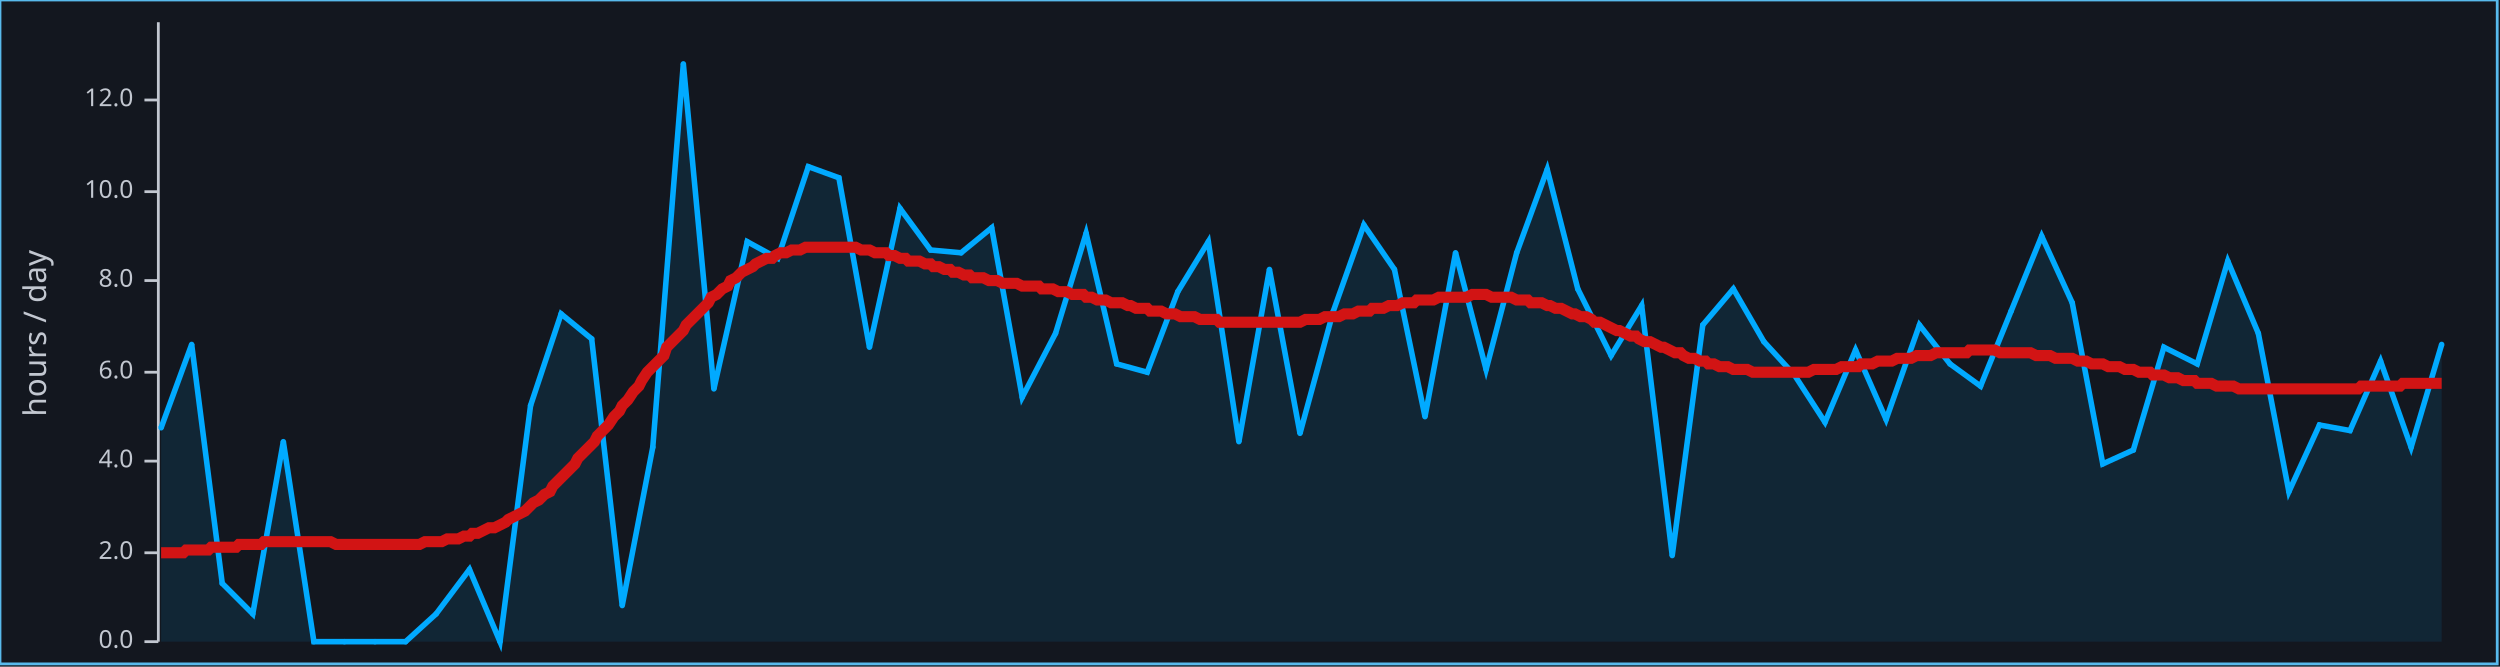
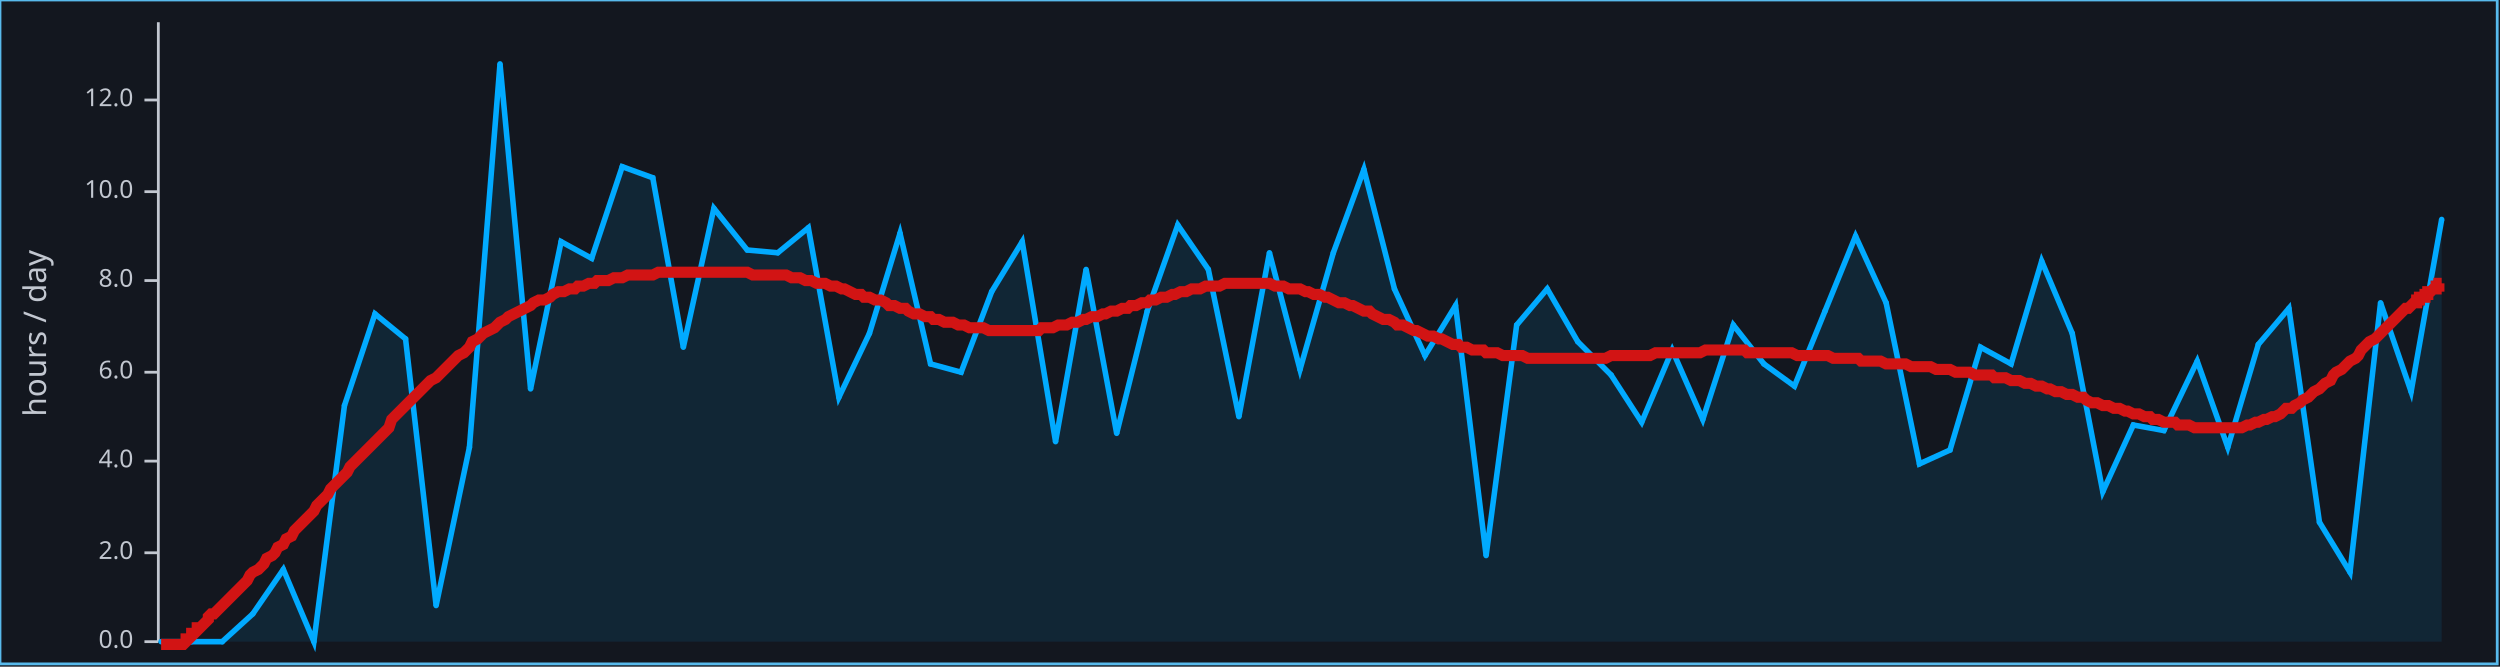
<svg xmlns="http://www.w3.org/2000/svg" width="900" height="240" viewBox="0 0 900 240">
  <rect x="0" y="0" width="900" height="240" opacity="1" fill="#13171F" stroke="none" />
  <rect x="0" y="0" width="899" height="239" opacity="1" fill="none" stroke="#58BAEC" />
  <text x="8" y="120" dy="0.76em" text-anchor="middle" font-family="sans-serif" font-size="11.29" opacity="1" fill="#C2C7D0" transform="rotate(270, 8, 120)">
hours / day
</text>
  <polyline fill="none" opacity="1" stroke="#C2C7D0" stroke-width="1" points="57,8 57,231 " />
  <text x="48" y="231" dy="0.5ex" text-anchor="end" font-family="sans-serif" font-size="8.871" opacity="1" fill="#C2C7D0">
0.0
</text>
  <polyline fill="none" opacity="1" stroke="#C2C7D0" stroke-width="1" points="52,231 57,231 " />
  <text x="48" y="199" dy="0.5ex" text-anchor="end" font-family="sans-serif" font-size="8.871" opacity="1" fill="#C2C7D0">
2.0
</text>
  <polyline fill="none" opacity="1" stroke="#C2C7D0" stroke-width="1" points="52,199 57,199 " />
  <text x="48" y="166" dy="0.5ex" text-anchor="end" font-family="sans-serif" font-size="8.871" opacity="1" fill="#C2C7D0">
4.0
</text>
  <polyline fill="none" opacity="1" stroke="#C2C7D0" stroke-width="1" points="52,166 57,166 " />
  <text x="48" y="134" dy="0.5ex" text-anchor="end" font-family="sans-serif" font-size="8.871" opacity="1" fill="#C2C7D0">
6.0
</text>
  <polyline fill="none" opacity="1" stroke="#C2C7D0" stroke-width="1" points="52,134 57,134 " />
  <text x="48" y="101" dy="0.5ex" text-anchor="end" font-family="sans-serif" font-size="8.871" opacity="1" fill="#C2C7D0">
8.0
</text>
  <polyline fill="none" opacity="1" stroke="#C2C7D0" stroke-width="1" points="52,101 57,101 " />
  <text x="48" y="69" dy="0.5ex" text-anchor="end" font-family="sans-serif" font-size="8.871" opacity="1" fill="#C2C7D0">
10.0
</text>
  <polyline fill="none" opacity="1" stroke="#C2C7D0" stroke-width="1" points="52,69 57,69 " />
  <text x="48" y="36" dy="0.5ex" text-anchor="end" font-family="sans-serif" font-size="8.871" opacity="1" fill="#C2C7D0">
12.0
</text>
  <polyline fill="none" opacity="1" stroke="#C2C7D0" stroke-width="1" points="52,36 57,36 " />
-   <polygon opacity="0.1" fill="#01AAFF" points="58,154 69,124 80,210 91,221 102,159 113,231 124,231 135,231 146,231 157,221 169,205 180,231 191,146 202,113 213,122 224,218 235,161 246,23 257,140 269,87 280,93 291,60 302,64 313,125 324,75 335,90 346,91 357,82 368,143 380,120 391,84 402,131 413,134 424,105 435,87 446,159 457,97 468,156 480,112 491,81 502,97 513,150 524,91 535,133 546,91 557,61 568,104 580,128 591,110 602,200 613,117 624,104 635,123 646,135 657,152 668,126 679,151 691,117 702,131 713,139 724,112 735,85 746,109 757,167 768,162 779,125 791,131 802,94 813,120 824,177 835,153 846,155 857,130 868,161 879,124 879,231 58,231 " />
-   <polyline fill="none" opacity="1" stroke="#01AAFF" stroke-width="2" points="58,154 69,124 80,210 91,221 102,159 113,231 124,231 135,231 146,231 157,221 169,205 180,231 191,146 202,113 213,122 224,218 235,161 246,23 257,140 269,87 280,93 291,60 302,64 313,125 324,75 335,90 346,91 357,82 368,143 380,120 391,84 402,131 413,134 424,105 435,87 446,159 457,97 468,156 480,112 491,81 502,97 513,150 524,91 535,133 546,91 557,61 568,104 580,128 591,110 602,200 613,117 624,104 635,123 646,135 657,152 668,126 679,151 691,117 702,131 713,139 724,112 735,85 746,109 757,167 768,162 779,125 791,131 802,94 813,120 824,177 835,153 846,155 857,130 868,161 879,124 " />
-   <circle cx="58" cy="154" r="1" opacity="1" fill="#01AAFF" stroke="none" stroke-width="1" />
-   <circle cx="69" cy="124" r="1" opacity="1" fill="#01AAFF" stroke="none" stroke-width="1" />
-   <circle cx="80" cy="210" r="1" opacity="1" fill="#01AAFF" stroke="none" stroke-width="1" />
+   <polygon opacity="0.1" fill="#01AAFF" points="58,231 69,231 80,231 91,221 102,205 113,231 124,146 135,113 146,122 157,218 169,161 180,23 191,140 202,87 213,93 224,60 235,64 246,125 257,75 269,90 280,91 291,82 302,143 313,120 324,84 335,131 346,134 357,105 368,87 380,159 391,97 402,156 413,112 424,81 435,97 446,150 457,91 468,133 480,91 491,61 502,104 513,128 524,110 535,200 546,117 557,104 568,123 580,135 591,152 602,126 613,151 624,117 635,131 646,139 657,112 668,85 679,109 691,167 702,162 713,125 724,131 735,94 746,120 757,177 768,153 779,155 791,130 802,161 813,124 824,111 835,188 846,206 857,109 868,141 879,79 879,231 58,231 " />
+   <polyline fill="none" opacity="1" stroke="#01AAFF" stroke-width="2" points="58,231 69,231 80,231 91,221 102,205 113,231 124,146 135,113 146,122 157,218 169,161 180,23 191,140 202,87 213,93 224,60 235,64 246,125 257,75 269,90 280,91 291,82 302,143 313,120 324,84 335,131 346,134 357,105 368,87 380,159 391,97 402,156 413,112 424,81 435,97 446,150 457,91 468,133 480,91 491,61 502,104 513,128 524,110 535,200 546,117 557,104 568,123 580,135 591,152 602,126 613,151 624,117 635,131 646,139 657,112 668,85 679,109 691,167 702,162 713,125 724,131 735,94 746,120 757,177 768,153 779,155 791,130 802,161 813,124 824,111 835,188 846,206 857,109 868,141 879,79 " />
+   <circle cx="58" cy="231" r="1" opacity="1" fill="#01AAFF" stroke="none" stroke-width="1" />
+   <circle cx="69" cy="231" r="1" opacity="1" fill="#01AAFF" stroke="none" stroke-width="1" />
+   <circle cx="80" cy="231" r="1" opacity="1" fill="#01AAFF" stroke="none" stroke-width="1" />
  <circle cx="91" cy="221" r="1" opacity="1" fill="#01AAFF" stroke="none" stroke-width="1" />
-   <circle cx="102" cy="159" r="1" opacity="1" fill="#01AAFF" stroke="none" stroke-width="1" />
+   <circle cx="102" cy="205" r="1" opacity="1" fill="#01AAFF" stroke="none" stroke-width="1" />
  <circle cx="113" cy="231" r="1" opacity="1" fill="#01AAFF" stroke="none" stroke-width="1" />
-   <circle cx="124" cy="231" r="1" opacity="1" fill="#01AAFF" stroke="none" stroke-width="1" />
-   <circle cx="135" cy="231" r="1" opacity="1" fill="#01AAFF" stroke="none" stroke-width="1" />
-   <circle cx="146" cy="231" r="1" opacity="1" fill="#01AAFF" stroke="none" stroke-width="1" />
-   <circle cx="157" cy="221" r="1" opacity="1" fill="#01AAFF" stroke="none" stroke-width="1" />
-   <circle cx="169" cy="205" r="1" opacity="1" fill="#01AAFF" stroke="none" stroke-width="1" />
-   <circle cx="180" cy="231" r="1" opacity="1" fill="#01AAFF" stroke="none" stroke-width="1" />
-   <circle cx="191" cy="146" r="1" opacity="1" fill="#01AAFF" stroke="none" stroke-width="1" />
-   <circle cx="202" cy="113" r="1" opacity="1" fill="#01AAFF" stroke="none" stroke-width="1" />
-   <circle cx="213" cy="122" r="1" opacity="1" fill="#01AAFF" stroke="none" stroke-width="1" />
-   <circle cx="224" cy="218" r="1" opacity="1" fill="#01AAFF" stroke="none" stroke-width="1" />
-   <circle cx="235" cy="161" r="1" opacity="1" fill="#01AAFF" stroke="none" stroke-width="1" />
-   <circle cx="246" cy="23" r="1" opacity="1" fill="#01AAFF" stroke="none" stroke-width="1" />
-   <circle cx="257" cy="140" r="1" opacity="1" fill="#01AAFF" stroke="none" stroke-width="1" />
-   <circle cx="269" cy="87" r="1" opacity="1" fill="#01AAFF" stroke="none" stroke-width="1" />
-   <circle cx="280" cy="93" r="1" opacity="1" fill="#01AAFF" stroke="none" stroke-width="1" />
-   <circle cx="291" cy="60" r="1" opacity="1" fill="#01AAFF" stroke="none" stroke-width="1" />
-   <circle cx="302" cy="64" r="1" opacity="1" fill="#01AAFF" stroke="none" stroke-width="1" />
-   <circle cx="313" cy="125" r="1" opacity="1" fill="#01AAFF" stroke="none" stroke-width="1" />
-   <circle cx="324" cy="75" r="1" opacity="1" fill="#01AAFF" stroke="none" stroke-width="1" />
-   <circle cx="335" cy="90" r="1" opacity="1" fill="#01AAFF" stroke="none" stroke-width="1" />
-   <circle cx="346" cy="91" r="1" opacity="1" fill="#01AAFF" stroke="none" stroke-width="1" />
-   <circle cx="357" cy="82" r="1" opacity="1" fill="#01AAFF" stroke="none" stroke-width="1" />
-   <circle cx="368" cy="143" r="1" opacity="1" fill="#01AAFF" stroke="none" stroke-width="1" />
-   <circle cx="380" cy="120" r="1" opacity="1" fill="#01AAFF" stroke="none" stroke-width="1" />
-   <circle cx="391" cy="84" r="1" opacity="1" fill="#01AAFF" stroke="none" stroke-width="1" />
-   <circle cx="402" cy="131" r="1" opacity="1" fill="#01AAFF" stroke="none" stroke-width="1" />
-   <circle cx="413" cy="134" r="1" opacity="1" fill="#01AAFF" stroke="none" stroke-width="1" />
-   <circle cx="424" cy="105" r="1" opacity="1" fill="#01AAFF" stroke="none" stroke-width="1" />
-   <circle cx="435" cy="87" r="1" opacity="1" fill="#01AAFF" stroke="none" stroke-width="1" />
-   <circle cx="446" cy="159" r="1" opacity="1" fill="#01AAFF" stroke="none" stroke-width="1" />
-   <circle cx="457" cy="97" r="1" opacity="1" fill="#01AAFF" stroke="none" stroke-width="1" />
-   <circle cx="468" cy="156" r="1" opacity="1" fill="#01AAFF" stroke="none" stroke-width="1" />
-   <circle cx="480" cy="112" r="1" opacity="1" fill="#01AAFF" stroke="none" stroke-width="1" />
-   <circle cx="491" cy="81" r="1" opacity="1" fill="#01AAFF" stroke="none" stroke-width="1" />
-   <circle cx="502" cy="97" r="1" opacity="1" fill="#01AAFF" stroke="none" stroke-width="1" />
-   <circle cx="513" cy="150" r="1" opacity="1" fill="#01AAFF" stroke="none" stroke-width="1" />
-   <circle cx="524" cy="91" r="1" opacity="1" fill="#01AAFF" stroke="none" stroke-width="1" />
-   <circle cx="535" cy="133" r="1" opacity="1" fill="#01AAFF" stroke="none" stroke-width="1" />
-   <circle cx="546" cy="91" r="1" opacity="1" fill="#01AAFF" stroke="none" stroke-width="1" />
-   <circle cx="557" cy="61" r="1" opacity="1" fill="#01AAFF" stroke="none" stroke-width="1" />
-   <circle cx="568" cy="104" r="1" opacity="1" fill="#01AAFF" stroke="none" stroke-width="1" />
-   <circle cx="580" cy="128" r="1" opacity="1" fill="#01AAFF" stroke="none" stroke-width="1" />
-   <circle cx="591" cy="110" r="1" opacity="1" fill="#01AAFF" stroke="none" stroke-width="1" />
-   <circle cx="602" cy="200" r="1" opacity="1" fill="#01AAFF" stroke="none" stroke-width="1" />
-   <circle cx="613" cy="117" r="1" opacity="1" fill="#01AAFF" stroke="none" stroke-width="1" />
-   <circle cx="624" cy="104" r="1" opacity="1" fill="#01AAFF" stroke="none" stroke-width="1" />
-   <circle cx="635" cy="123" r="1" opacity="1" fill="#01AAFF" stroke="none" stroke-width="1" />
-   <circle cx="646" cy="135" r="1" opacity="1" fill="#01AAFF" stroke="none" stroke-width="1" />
-   <circle cx="657" cy="152" r="1" opacity="1" fill="#01AAFF" stroke="none" stroke-width="1" />
-   <circle cx="668" cy="126" r="1" opacity="1" fill="#01AAFF" stroke="none" stroke-width="1" />
-   <circle cx="679" cy="151" r="1" opacity="1" fill="#01AAFF" stroke="none" stroke-width="1" />
-   <circle cx="691" cy="117" r="1" opacity="1" fill="#01AAFF" stroke="none" stroke-width="1" />
-   <circle cx="702" cy="131" r="1" opacity="1" fill="#01AAFF" stroke="none" stroke-width="1" />
-   <circle cx="713" cy="139" r="1" opacity="1" fill="#01AAFF" stroke="none" stroke-width="1" />
-   <circle cx="724" cy="112" r="1" opacity="1" fill="#01AAFF" stroke="none" stroke-width="1" />
-   <circle cx="735" cy="85" r="1" opacity="1" fill="#01AAFF" stroke="none" stroke-width="1" />
-   <circle cx="746" cy="109" r="1" opacity="1" fill="#01AAFF" stroke="none" stroke-width="1" />
-   <circle cx="757" cy="167" r="1" opacity="1" fill="#01AAFF" stroke="none" stroke-width="1" />
-   <circle cx="768" cy="162" r="1" opacity="1" fill="#01AAFF" stroke="none" stroke-width="1" />
-   <circle cx="779" cy="125" r="1" opacity="1" fill="#01AAFF" stroke="none" stroke-width="1" />
-   <circle cx="791" cy="131" r="1" opacity="1" fill="#01AAFF" stroke="none" stroke-width="1" />
-   <circle cx="802" cy="94" r="1" opacity="1" fill="#01AAFF" stroke="none" stroke-width="1" />
-   <circle cx="813" cy="120" r="1" opacity="1" fill="#01AAFF" stroke="none" stroke-width="1" />
-   <circle cx="824" cy="177" r="1" opacity="1" fill="#01AAFF" stroke="none" stroke-width="1" />
-   <circle cx="835" cy="153" r="1" opacity="1" fill="#01AAFF" stroke="none" stroke-width="1" />
-   <circle cx="846" cy="155" r="1" opacity="1" fill="#01AAFF" stroke="none" stroke-width="1" />
-   <circle cx="857" cy="130" r="1" opacity="1" fill="#01AAFF" stroke="none" stroke-width="1" />
-   <circle cx="868" cy="161" r="1" opacity="1" fill="#01AAFF" stroke="none" stroke-width="1" />
-   <circle cx="879" cy="124" r="1" opacity="1" fill="#01AAFF" stroke="none" stroke-width="1" />
-   <polyline fill="none" opacity="1" stroke="#D21414" stroke-width="4" points="58,199 58,199 58,199 59,199 59,199 60,199 60,199 61,199 61,199 61,199 62,199 63,199 63,199 64,199 64,199 65,199 65,199 66,199 67,198 67,198 68,198 69,198 69,198 70,198 71,198 71,198 72,198 73,198 74,198 75,198 75,198 76,197 77,197 78,197 79,197 80,197 81,197 82,197 83,197 84,197 85,197 86,196 87,196 88,196 89,196 90,196 91,196 93,196 94,196 95,195 96,195 98,195 99,195 100,195 102,195 103,195 105,195 106,195 108,195 109,195 111,195 113,195 114,195 116,195 118,195 119,195 121,196 123,196 125,196 126,196 128,196 130,196 132,196 134,196 136,196 138,196 140,196 141,196 143,196 145,196 147,196 149,196 151,196 153,195 155,195 157,195 159,195 161,194 163,194 165,194 167,193 169,193 170,192 172,192 174,191 176,190 178,190 180,189 182,188 183,187 185,186 187,185 189,184 191,182 192,181 194,180 196,178 198,177 199,175 201,173 203,171 205,169 207,167 208,165 210,163 212,161 214,159 215,157 217,155 219,153 221,150 223,148 224,146 226,144 228,141 230,139 231,137 233,134 235,132 237,130 239,128 240,125 242,123 244,121 246,119 247,117 249,115 251,113 253,111 255,109 256,107 258,106 260,104 262,103 263,101 265,100 267,98 269,97 271,96 272,95 274,94 276,93 278,93 279,92 281,91 283,91 285,90 287,90 288,90 290,89 292,89 294,89 295,89 297,89 299,89 301,89 303,89 304,89 306,89 308,89 310,90 311,90 313,90 315,91 317,91 319,91 320,92 322,92 324,93 326,93 327,94 329,94 331,94 333,95 335,95 336,96 338,96 340,97 342,97 343,98 345,98 347,99 349,99 350,100 352,100 354,100 356,101 358,101 359,101 361,102 363,102 365,102 366,102 368,103 370,103 372,103 374,103 375,104 377,104 379,104 381,105 382,105 384,105 386,106 388,106 390,106 391,107 393,107 395,108 397,108 398,108 400,109 402,109 404,109 406,110 407,110 409,111 411,111 413,111 414,112 416,112 418,112 420,113 422,113 423,113 425,114 427,114 429,114 430,114 432,115 434,115 436,115 438,115 439,116 441,116 443,116 445,116 446,116 448,116 450,116 452,116 454,116 455,116 457,116 459,116 461,116 462,116 464,116 466,116 468,116 470,115 471,115 473,115 475,115 477,114 478,114 480,114 482,114 484,113 486,113 487,113 489,112 491,112 493,112 494,111 496,111 498,111 500,110 502,110 503,110 505,109 507,109 509,109 510,108 512,108 514,108 516,108 518,107 519,107 521,107 523,107 525,107 526,107 528,107 530,106 532,106 534,106 535,106 537,107 539,107 541,107 542,107 544,107 546,108 548,108 550,108 551,109 553,109 555,109 557,110 558,110 560,111 562,111 564,112 566,113 567,113 569,114 571,114 573,115 574,116 576,116 578,117 580,118 582,119 583,119 585,120 587,121 589,121 590,122 592,123 594,123 596,124 598,125 599,125 601,126 603,127 605,127 606,128 608,129 610,129 612,130 614,130 615,131 617,131 619,132 621,132 622,132 624,133 626,133 628,133 629,133 631,134 633,134 635,134 637,134 638,134 640,134 642,134 644,134 645,134 647,134 649,134 651,134 653,133 654,133 656,133 658,133 660,133 661,133 663,132 665,132 667,132 669,132 670,131 672,131 674,131 676,130 677,130 679,130 681,130 683,129 685,129 686,129 688,129 690,128 692,128 693,128 695,128 697,127 699,127 701,127 702,127 704,127 706,127 708,127 709,126 711,126 713,126 715,126 717,126 718,126 720,127 722,127 724,127 726,127 727,127 729,127 731,127 733,128 735,128 737,128 738,128 740,129 742,129 744,129 746,129 748,130 750,130 751,130 753,131 755,131 757,131 759,132 761,132 763,132 765,133 766,133 768,133 770,134 772,134 774,134 775,135 777,135 779,135 781,136 783,136 784,136 786,137 788,137 790,137 791,138 793,138 795,138 796,138 798,139 799,139 801,139 803,139 804,139 806,140 807,140 809,140 810,140 812,140 813,140 815,140 816,140 818,140 819,140 821,140 822,140 823,140 825,140 826,140 828,140 829,140 831,140 832,140 833,140 835,140 836,140 837,140 839,140 840,140 841,140 843,140 844,140 845,140 846,140 848,140 849,140 850,139 851,139 852,139 853,139 855,139 856,139 857,139 858,139 859,139 860,139 861,139 862,139 863,139 863,139 864,139 865,138 866,138 867,138 868,138 868,138 869,138 870,138 870,138 871,138 871,138 872,138 873,138 873,138 873,138 874,138 874,138 875,138 875,138 875,138 876,138 876,138 876,138 876,138 877,138 877,138 877,138 877,138 877,138 878,138 878,138 878,138 878,138 878,138 878,138 878,138 878,138 878,138 878,138 878,138 878,138 879,138 879,138 879,138 879,138 879,138 879,138 879,138 879,138 879,138 879,138 879,138 879,138 879,138 879,138 879,138 " />
+   <circle cx="124" cy="146" r="1" opacity="1" fill="#01AAFF" stroke="none" stroke-width="1" />
+   <circle cx="135" cy="113" r="1" opacity="1" fill="#01AAFF" stroke="none" stroke-width="1" />
+   <circle cx="146" cy="122" r="1" opacity="1" fill="#01AAFF" stroke="none" stroke-width="1" />
+   <circle cx="157" cy="218" r="1" opacity="1" fill="#01AAFF" stroke="none" stroke-width="1" />
+   <circle cx="169" cy="161" r="1" opacity="1" fill="#01AAFF" stroke="none" stroke-width="1" />
+   <circle cx="180" cy="23" r="1" opacity="1" fill="#01AAFF" stroke="none" stroke-width="1" />
+   <circle cx="191" cy="140" r="1" opacity="1" fill="#01AAFF" stroke="none" stroke-width="1" />
+   <circle cx="202" cy="87" r="1" opacity="1" fill="#01AAFF" stroke="none" stroke-width="1" />
+   <circle cx="213" cy="93" r="1" opacity="1" fill="#01AAFF" stroke="none" stroke-width="1" />
+   <circle cx="224" cy="60" r="1" opacity="1" fill="#01AAFF" stroke="none" stroke-width="1" />
+   <circle cx="235" cy="64" r="1" opacity="1" fill="#01AAFF" stroke="none" stroke-width="1" />
+   <circle cx="246" cy="125" r="1" opacity="1" fill="#01AAFF" stroke="none" stroke-width="1" />
+   <circle cx="257" cy="75" r="1" opacity="1" fill="#01AAFF" stroke="none" stroke-width="1" />
+   <circle cx="269" cy="90" r="1" opacity="1" fill="#01AAFF" stroke="none" stroke-width="1" />
+   <circle cx="280" cy="91" r="1" opacity="1" fill="#01AAFF" stroke="none" stroke-width="1" />
+   <circle cx="291" cy="82" r="1" opacity="1" fill="#01AAFF" stroke="none" stroke-width="1" />
+   <circle cx="302" cy="143" r="1" opacity="1" fill="#01AAFF" stroke="none" stroke-width="1" />
+   <circle cx="313" cy="120" r="1" opacity="1" fill="#01AAFF" stroke="none" stroke-width="1" />
+   <circle cx="324" cy="84" r="1" opacity="1" fill="#01AAFF" stroke="none" stroke-width="1" />
+   <circle cx="335" cy="131" r="1" opacity="1" fill="#01AAFF" stroke="none" stroke-width="1" />
+   <circle cx="346" cy="134" r="1" opacity="1" fill="#01AAFF" stroke="none" stroke-width="1" />
+   <circle cx="357" cy="105" r="1" opacity="1" fill="#01AAFF" stroke="none" stroke-width="1" />
+   <circle cx="368" cy="87" r="1" opacity="1" fill="#01AAFF" stroke="none" stroke-width="1" />
+   <circle cx="380" cy="159" r="1" opacity="1" fill="#01AAFF" stroke="none" stroke-width="1" />
+   <circle cx="391" cy="97" r="1" opacity="1" fill="#01AAFF" stroke="none" stroke-width="1" />
+   <circle cx="402" cy="156" r="1" opacity="1" fill="#01AAFF" stroke="none" stroke-width="1" />
+   <circle cx="413" cy="112" r="1" opacity="1" fill="#01AAFF" stroke="none" stroke-width="1" />
+   <circle cx="424" cy="81" r="1" opacity="1" fill="#01AAFF" stroke="none" stroke-width="1" />
+   <circle cx="435" cy="97" r="1" opacity="1" fill="#01AAFF" stroke="none" stroke-width="1" />
+   <circle cx="446" cy="150" r="1" opacity="1" fill="#01AAFF" stroke="none" stroke-width="1" />
+   <circle cx="457" cy="91" r="1" opacity="1" fill="#01AAFF" stroke="none" stroke-width="1" />
+   <circle cx="468" cy="133" r="1" opacity="1" fill="#01AAFF" stroke="none" stroke-width="1" />
+   <circle cx="480" cy="91" r="1" opacity="1" fill="#01AAFF" stroke="none" stroke-width="1" />
+   <circle cx="491" cy="61" r="1" opacity="1" fill="#01AAFF" stroke="none" stroke-width="1" />
+   <circle cx="502" cy="104" r="1" opacity="1" fill="#01AAFF" stroke="none" stroke-width="1" />
+   <circle cx="513" cy="128" r="1" opacity="1" fill="#01AAFF" stroke="none" stroke-width="1" />
+   <circle cx="524" cy="110" r="1" opacity="1" fill="#01AAFF" stroke="none" stroke-width="1" />
+   <circle cx="535" cy="200" r="1" opacity="1" fill="#01AAFF" stroke="none" stroke-width="1" />
+   <circle cx="546" cy="117" r="1" opacity="1" fill="#01AAFF" stroke="none" stroke-width="1" />
+   <circle cx="557" cy="104" r="1" opacity="1" fill="#01AAFF" stroke="none" stroke-width="1" />
+   <circle cx="568" cy="123" r="1" opacity="1" fill="#01AAFF" stroke="none" stroke-width="1" />
+   <circle cx="580" cy="135" r="1" opacity="1" fill="#01AAFF" stroke="none" stroke-width="1" />
+   <circle cx="591" cy="152" r="1" opacity="1" fill="#01AAFF" stroke="none" stroke-width="1" />
+   <circle cx="602" cy="126" r="1" opacity="1" fill="#01AAFF" stroke="none" stroke-width="1" />
+   <circle cx="613" cy="151" r="1" opacity="1" fill="#01AAFF" stroke="none" stroke-width="1" />
+   <circle cx="624" cy="117" r="1" opacity="1" fill="#01AAFF" stroke="none" stroke-width="1" />
+   <circle cx="635" cy="131" r="1" opacity="1" fill="#01AAFF" stroke="none" stroke-width="1" />
+   <circle cx="646" cy="139" r="1" opacity="1" fill="#01AAFF" stroke="none" stroke-width="1" />
+   <circle cx="657" cy="112" r="1" opacity="1" fill="#01AAFF" stroke="none" stroke-width="1" />
+   <circle cx="668" cy="85" r="1" opacity="1" fill="#01AAFF" stroke="none" stroke-width="1" />
+   <circle cx="679" cy="109" r="1" opacity="1" fill="#01AAFF" stroke="none" stroke-width="1" />
+   <circle cx="691" cy="167" r="1" opacity="1" fill="#01AAFF" stroke="none" stroke-width="1" />
+   <circle cx="702" cy="162" r="1" opacity="1" fill="#01AAFF" stroke="none" stroke-width="1" />
+   <circle cx="713" cy="125" r="1" opacity="1" fill="#01AAFF" stroke="none" stroke-width="1" />
+   <circle cx="724" cy="131" r="1" opacity="1" fill="#01AAFF" stroke="none" stroke-width="1" />
+   <circle cx="735" cy="94" r="1" opacity="1" fill="#01AAFF" stroke="none" stroke-width="1" />
+   <circle cx="746" cy="120" r="1" opacity="1" fill="#01AAFF" stroke="none" stroke-width="1" />
+   <circle cx="757" cy="177" r="1" opacity="1" fill="#01AAFF" stroke="none" stroke-width="1" />
+   <circle cx="768" cy="153" r="1" opacity="1" fill="#01AAFF" stroke="none" stroke-width="1" />
+   <circle cx="779" cy="155" r="1" opacity="1" fill="#01AAFF" stroke="none" stroke-width="1" />
+   <circle cx="791" cy="130" r="1" opacity="1" fill="#01AAFF" stroke="none" stroke-width="1" />
+   <circle cx="802" cy="161" r="1" opacity="1" fill="#01AAFF" stroke="none" stroke-width="1" />
+   <circle cx="813" cy="124" r="1" opacity="1" fill="#01AAFF" stroke="none" stroke-width="1" />
+   <circle cx="824" cy="111" r="1" opacity="1" fill="#01AAFF" stroke="none" stroke-width="1" />
+   <circle cx="835" cy="188" r="1" opacity="1" fill="#01AAFF" stroke="none" stroke-width="1" />
+   <circle cx="846" cy="206" r="1" opacity="1" fill="#01AAFF" stroke="none" stroke-width="1" />
+   <circle cx="857" cy="109" r="1" opacity="1" fill="#01AAFF" stroke="none" stroke-width="1" />
+   <circle cx="868" cy="141" r="1" opacity="1" fill="#01AAFF" stroke="none" stroke-width="1" />
+   <circle cx="879" cy="79" r="1" opacity="1" fill="#01AAFF" stroke="none" stroke-width="1" />
+   <polyline fill="none" opacity="1" stroke="#D21414" stroke-width="4" points="58,232 58,232 58,232 59,232 59,232 60,232 60,232 61,232 61,232 61,232 62,232 63,232 63,232 64,232 64,232 65,232 65,232 66,232 67,231 67,230 68,230 69,229 69,228 70,228 71,227 71,226 72,226 73,225 74,224 75,223 75,222 76,221 77,221 78,220 79,219 80,218 81,217 82,216 83,215 84,214 85,213 86,212 87,211 88,210 89,209 90,207 91,206 93,205 94,204 95,203 96,201 98,200 99,199 100,197 102,196 103,194 105,193 106,191 108,189 109,188 111,186 113,184 114,182 116,180 118,178 119,176 121,174 123,172 125,170 126,168 128,166 130,164 132,162 134,160 136,158 138,156 140,154 141,151 143,149 145,147 147,145 149,143 151,141 153,139 155,137 157,136 159,134 161,132 163,130 165,128 167,127 169,125 170,123 172,122 174,120 176,119 178,118 180,116 182,115 183,114 185,113 187,112 189,111 191,110 192,109 194,108 196,108 198,107 199,106 201,105 203,105 205,104 207,104 208,103 210,103 212,102 214,102 215,101 217,101 219,101 221,100 223,100 224,100 226,99 228,99 230,99 231,99 233,99 235,99 237,98 239,98 240,98 242,98 244,98 246,98 247,98 249,98 251,98 253,98 255,98 256,98 258,98 260,98 262,98 263,98 265,98 267,98 269,98 271,99 272,99 274,99 276,99 278,99 279,99 281,99 283,99 285,100 287,100 288,100 290,101 292,101 294,102 295,102 297,102 299,103 301,103 303,104 304,104 306,105 308,106 310,106 311,107 313,107 315,108 317,108 319,109 320,110 322,110 324,111 326,111 327,112 329,113 331,113 333,114 335,114 336,115 338,115 340,116 342,116 343,116 345,117 347,117 349,118 350,118 352,118 354,118 356,119 358,119 359,119 361,119 363,119 365,119 366,119 368,119 370,119 372,119 374,119 375,118 377,118 379,118 381,117 382,117 384,117 386,116 388,116 390,115 391,115 393,114 395,114 397,113 398,113 400,112 402,112 404,111 406,111 407,110 409,110 411,109 413,109 414,108 416,108 418,107 420,107 422,106 423,106 425,105 427,105 429,104 430,104 432,104 434,103 436,103 438,103 439,103 441,102 443,102 445,102 446,102 448,102 450,102 452,102 454,102 455,102 457,102 459,103 461,103 462,103 464,104 466,104 468,104 470,105 471,105 473,106 475,106 477,107 478,107 480,108 482,109 484,109 486,110 487,110 489,111 491,112 493,112 494,113 496,114 498,115 500,115 502,116 503,117 505,117 507,118 509,119 510,119 512,120 514,121 516,121 518,122 519,122 521,123 523,124 525,124 526,125 528,125 530,126 532,126 534,126 535,127 537,127 539,127 541,128 542,128 544,128 546,128 548,128 550,129 551,129 553,129 555,129 557,129 558,129 560,129 562,129 564,129 566,129 567,129 569,129 571,129 573,129 574,129 576,129 578,129 580,128 582,128 583,128 585,128 587,128 589,128 590,128 592,128 594,128 596,127 598,127 599,127 601,127 603,127 605,127 606,127 608,127 610,127 612,127 614,126 615,126 617,126 619,126 621,126 622,126 624,126 626,126 628,126 629,127 631,127 633,127 635,127 637,127 638,127 640,127 642,127 644,127 645,127 647,128 649,128 651,128 653,128 654,128 656,128 658,128 660,129 661,129 663,129 665,129 667,129 669,129 670,130 672,130 674,130 676,130 677,130 679,131 681,131 683,131 685,131 686,131 688,132 690,132 692,132 693,132 695,132 697,133 699,133 701,133 702,133 704,134 706,134 708,134 709,134 711,135 713,135 715,135 717,135 718,136 720,136 722,136 724,137 726,137 727,137 729,138 731,138 733,139 735,139 737,140 738,140 740,141 742,141 744,142 746,142 748,143 750,143 751,144 753,145 755,145 757,146 759,146 761,147 763,147 765,148 766,148 768,149 770,149 772,150 774,150 775,151 777,151 779,152 781,152 783,152 784,153 786,153 788,153 790,154 791,154 793,154 795,154 796,154 798,154 799,154 801,154 803,154 804,154 806,154 807,154 809,153 810,153 812,152 813,152 815,151 816,151 818,150 819,150 821,149 822,148 823,147 825,147 826,146 828,145 829,144 831,143 832,142 833,141 835,140 836,139 837,138 839,137 840,135 841,134 843,133 844,132 845,131 846,130 848,129 849,128 850,126 851,125 852,124 853,123 855,122 856,121 857,120 858,119 859,118 860,117 861,116 862,115 863,114 863,114 864,113 865,112 866,111 867,111 868,110 868,110 869,109 870,109 870,108 871,108 871,107 872,107 873,107 873,106 873,106 874,106 874,105 875,105 875,105 875,105 876,104 876,104 876,104 876,104 877,104 877,103 877,103 877,103 877,103 878,103 878,103 878,103 878,103 878,103 878,103 878,103 878,102 878,102 878,102 878,102 878,102 879,102 879,102 879,102 879,102 879,102 879,102 879,102 879,102 879,102 879,102 879,102 879,102 879,102 879,102 879,102 " />
</svg>
